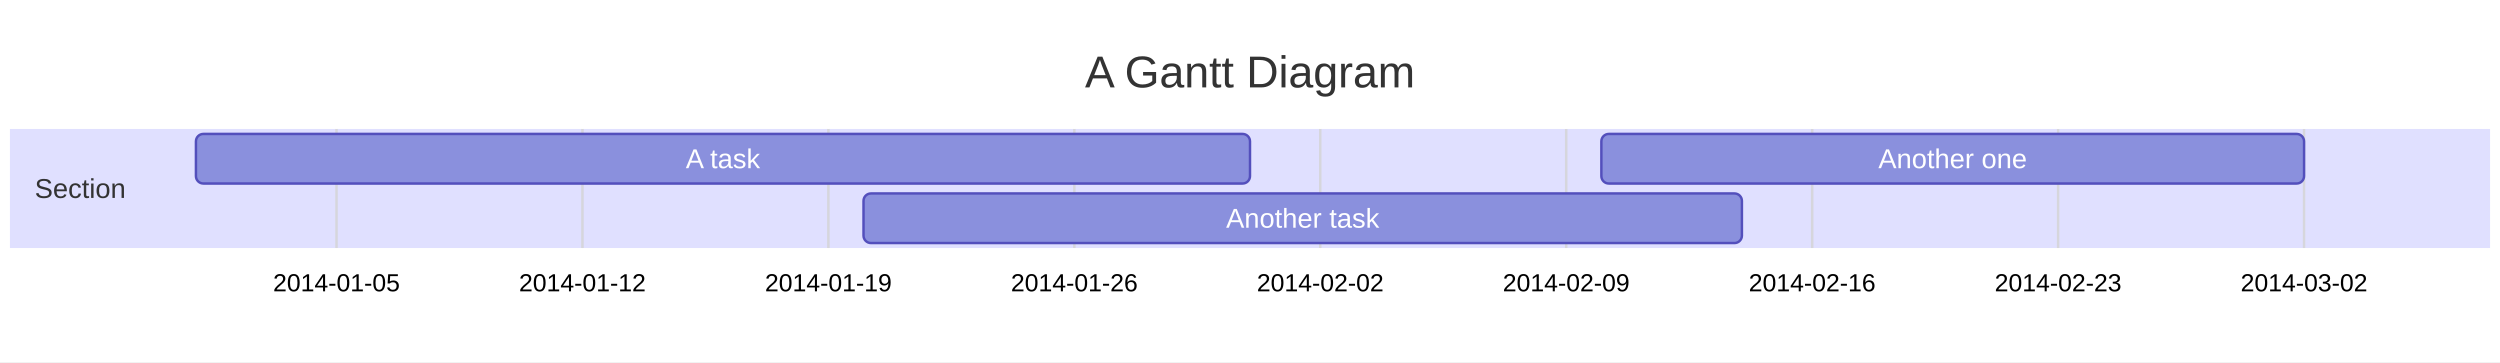
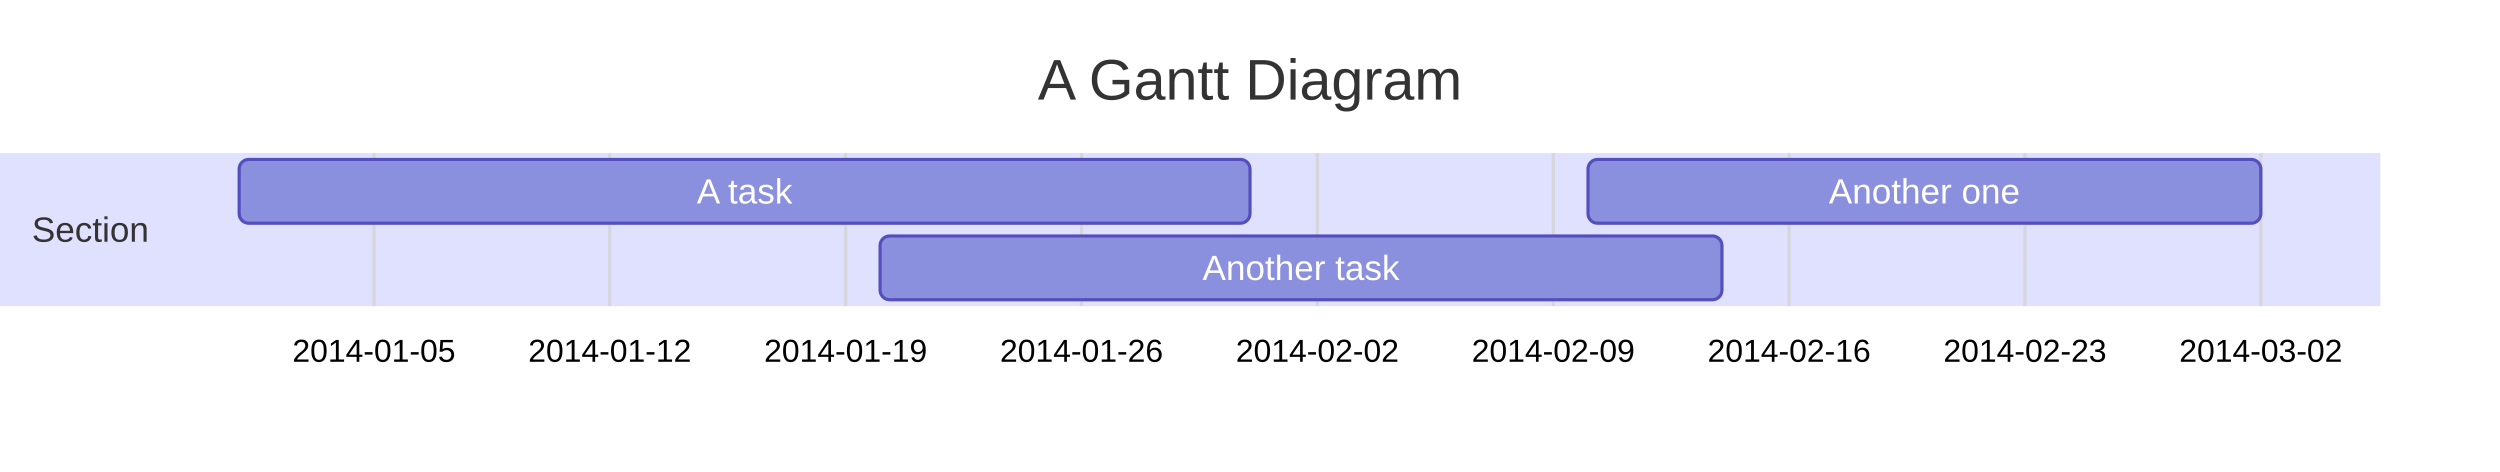
- <svg xmlns="http://www.w3.org/2000/svg" id="mermaid" class="gantt" width="1008" height="146" viewBox="-4 -4 1008 146" role="graphics-document document" aria-roledescription="gantt">
+ <svg xmlns="http://www.w3.org/2000/svg" id="mermaid" class="gantt" width="784" height="148" viewBox="0 0 784 148" role="graphics-document document" aria-roledescription="gantt">
  <style>#mermaid{font-family:"trebuchet ms",verdana,arial,sans-serif;font-size:16px;fill:#333;}#mermaid .sec0,#mermaid .sec2{fill:#6666ff;opacity:0.2;}#mermaid .sec1,#mermaid .sec3{fill:#fff400;opacity:0.2;}#mermaid .stitle{font-size:11px;fill:#333;}#mermaid .grid{stroke:lightgrey;opacity:.8;stroke-width:1px;}#mermaid .tick{font-size:10px;fill:#000;}#mermaid .exr{fill:#eee;stroke:none;}#mermaid .task{fill:#8a90dd;stroke:#534fbc;}#mermaid .done{fill:#d3d3d3;stroke:grey;}#mermaid .active{fill:#bfc7ff;stroke:#534fbc;}#mermaid .crit{fill:#ff8888;stroke:#ff0000;}#mermaid .crit.done{fill:#d3d3d3;stroke:#ff0000;}#mermaid .crit.active{fill:#ff8888;stroke:#ff0000;}#mermaid .tin{fill:#fff;font-size:11px;}#mermaid .tout{fill:#000;font-size:11px;}#mermaid .done+.tin,#mermaid .tin.dk{fill:#000;}#mermaid .today{stroke:red;stroke-width:2px;fill:none;}#mermaid .vert{stroke:navy;stroke-width:4px;}#mermaid .vtx{fill:navy;font-size:11px;}#mermaid .today{stroke:red;stroke-width:2px;}#mermaid .ttl{font-size:18px;}</style>
-   <rect x="-4" y="-4" width="1008" height="146" fill="white" />
-   <rect class="sec0" x="0" y="48" width="1000" height="48" />
+   <rect x="0" y="0" width="784" height="148" fill="white" />
+   <rect class="sec0" x="0" y="48" width="746.5" height="48" />
  <text class="stitle" x="10" y="72" text-anchor="start" dominant-baseline="central">Section</text>
-   <line class="grid" x1="131.67" y1="48" x2="131.67" y2="96" />
-   <text class="tick" x="131.67" y="110" text-anchor="middle" dominant-baseline="central">2014-01-05</text>
-   <line class="grid" x1="230.83" y1="48" x2="230.83" y2="96" />
-   <text class="tick" x="230.83" y="110" text-anchor="middle" dominant-baseline="central">2014-01-12</text>
-   <line class="grid" x1="330" y1="48" x2="330" y2="96" />
-   <text class="tick" x="330" y="110" text-anchor="middle" dominant-baseline="central">2014-01-19</text>
-   <line class="grid" x1="429.17" y1="48" x2="429.17" y2="96" />
-   <text class="tick" x="429.17" y="110" text-anchor="middle" dominant-baseline="central">2014-01-26</text>
-   <line class="grid" x1="528.33" y1="48" x2="528.33" y2="96" />
-   <text class="tick" x="528.33" y="110" text-anchor="middle" dominant-baseline="central">2014-02-02</text>
-   <line class="grid" x1="627.5" y1="48" x2="627.5" y2="96" />
-   <text class="tick" x="627.5" y="110" text-anchor="middle" dominant-baseline="central">2014-02-09</text>
-   <line class="grid" x1="726.67" y1="48" x2="726.67" y2="96" />
-   <text class="tick" x="726.67" y="110" text-anchor="middle" dominant-baseline="central">2014-02-16</text>
-   <line class="grid" x1="825.83" y1="48" x2="825.83" y2="96" />
-   <text class="tick" x="825.83" y="110" text-anchor="middle" dominant-baseline="central">2014-02-23</text>
-   <line class="grid" x1="925" y1="48" x2="925" y2="96" />
-   <text class="tick" x="925" y="110" text-anchor="middle" dominant-baseline="central">2014-03-02</text>
-   <rect class="task" x="75" y="50" width="425" height="20" rx="3" />
-   <text class="tin" x="287.5" y="60" text-anchor="middle" dominant-baseline="central">A task</text>
-   <rect class="task" x="344.17" y="74" width="354.17" height="20" rx="3" />
-   <text class="tin" x="521.25" y="84" text-anchor="middle" dominant-baseline="central">Another task</text>
-   <rect class="task" x="641.67" y="50" width="283.33" height="20" rx="3" />
-   <text class="tin" x="783.33" y="60" text-anchor="middle" dominant-baseline="central">Another one</text>
-   <text class="ttl" x="500" y="25" text-anchor="middle" dominant-baseline="central">A Gantt Diagram</text>
+   <line class="grid" x1="117.27" y1="48" x2="117.27" y2="96" />
+   <text class="tick" x="117.27" y="110" text-anchor="middle" dominant-baseline="central">2014-01-05</text>
+   <line class="grid" x1="191.23" y1="48" x2="191.23" y2="96" />
+   <text class="tick" x="191.23" y="110" text-anchor="middle" dominant-baseline="central">2014-01-12</text>
+   <line class="grid" x1="265.2" y1="48" x2="265.2" y2="96" />
+   <text class="tick" x="265.2" y="110" text-anchor="middle" dominant-baseline="central">2014-01-19</text>
+   <line class="grid" x1="339.17" y1="48" x2="339.17" y2="96" />
+   <text class="tick" x="339.17" y="110" text-anchor="middle" dominant-baseline="central">2014-01-26</text>
+   <line class="grid" x1="413.13" y1="48" x2="413.13" y2="96" />
+   <text class="tick" x="413.13" y="110" text-anchor="middle" dominant-baseline="central">2014-02-02</text>
+   <line class="grid" x1="487.1" y1="48" x2="487.1" y2="96" />
+   <text class="tick" x="487.1" y="110" text-anchor="middle" dominant-baseline="central">2014-02-09</text>
+   <line class="grid" x1="561.07" y1="48" x2="561.07" y2="96" />
+   <text class="tick" x="561.07" y="110" text-anchor="middle" dominant-baseline="central">2014-02-16</text>
+   <line class="grid" x1="635.03" y1="48" x2="635.03" y2="96" />
+   <text class="tick" x="635.03" y="110" text-anchor="middle" dominant-baseline="central">2014-02-23</text>
+   <line class="grid" x1="709" y1="48" x2="709" y2="96" />
+   <text class="tick" x="709" y="110" text-anchor="middle" dominant-baseline="central">2014-03-02</text>
+   <rect class="task" x="75" y="50" width="317" height="20" rx="3" />
+   <text class="tin" x="233.5" y="60" text-anchor="middle" dominant-baseline="central">A task</text>
+   <rect class="task" x="276" y="74" width="264" height="20" rx="3" />
+   <text class="tin" x="408" y="84" text-anchor="middle" dominant-baseline="central">Another task</text>
+   <rect class="task" x="498" y="50" width="211" height="20" rx="3" />
+   <text class="tin" x="603.5" y="60" text-anchor="middle" dominant-baseline="central">Another one</text>
+   <text class="ttl" x="392" y="25" text-anchor="middle" dominant-baseline="central">A Gantt Diagram</text>
</svg>
